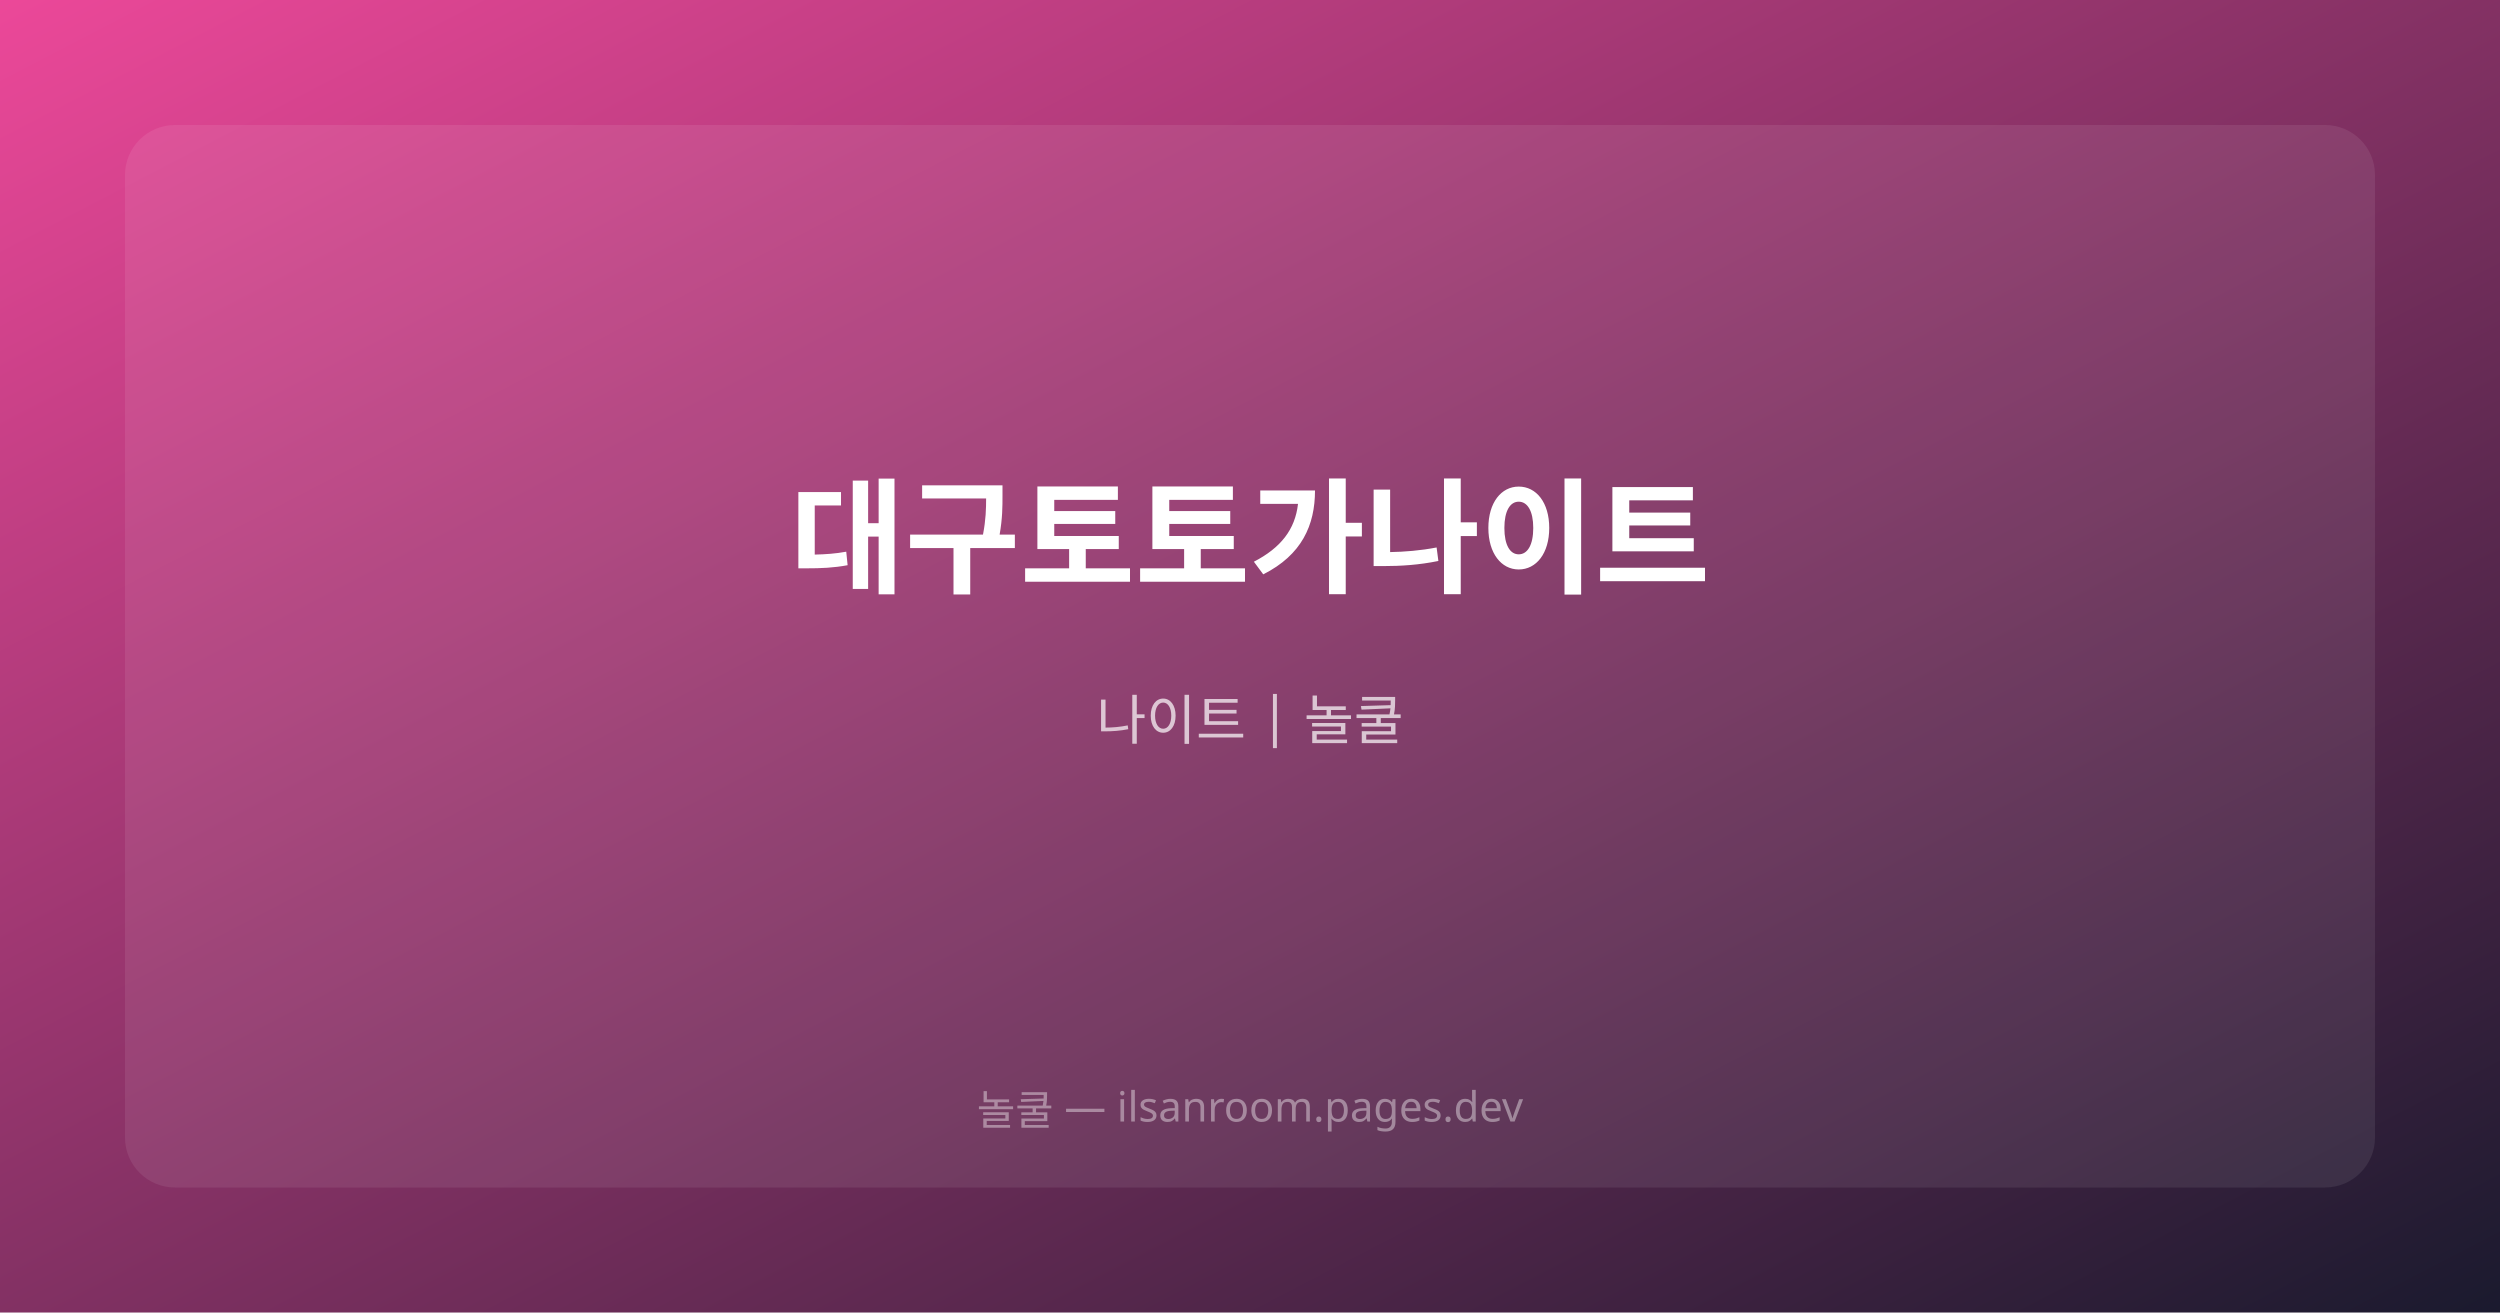
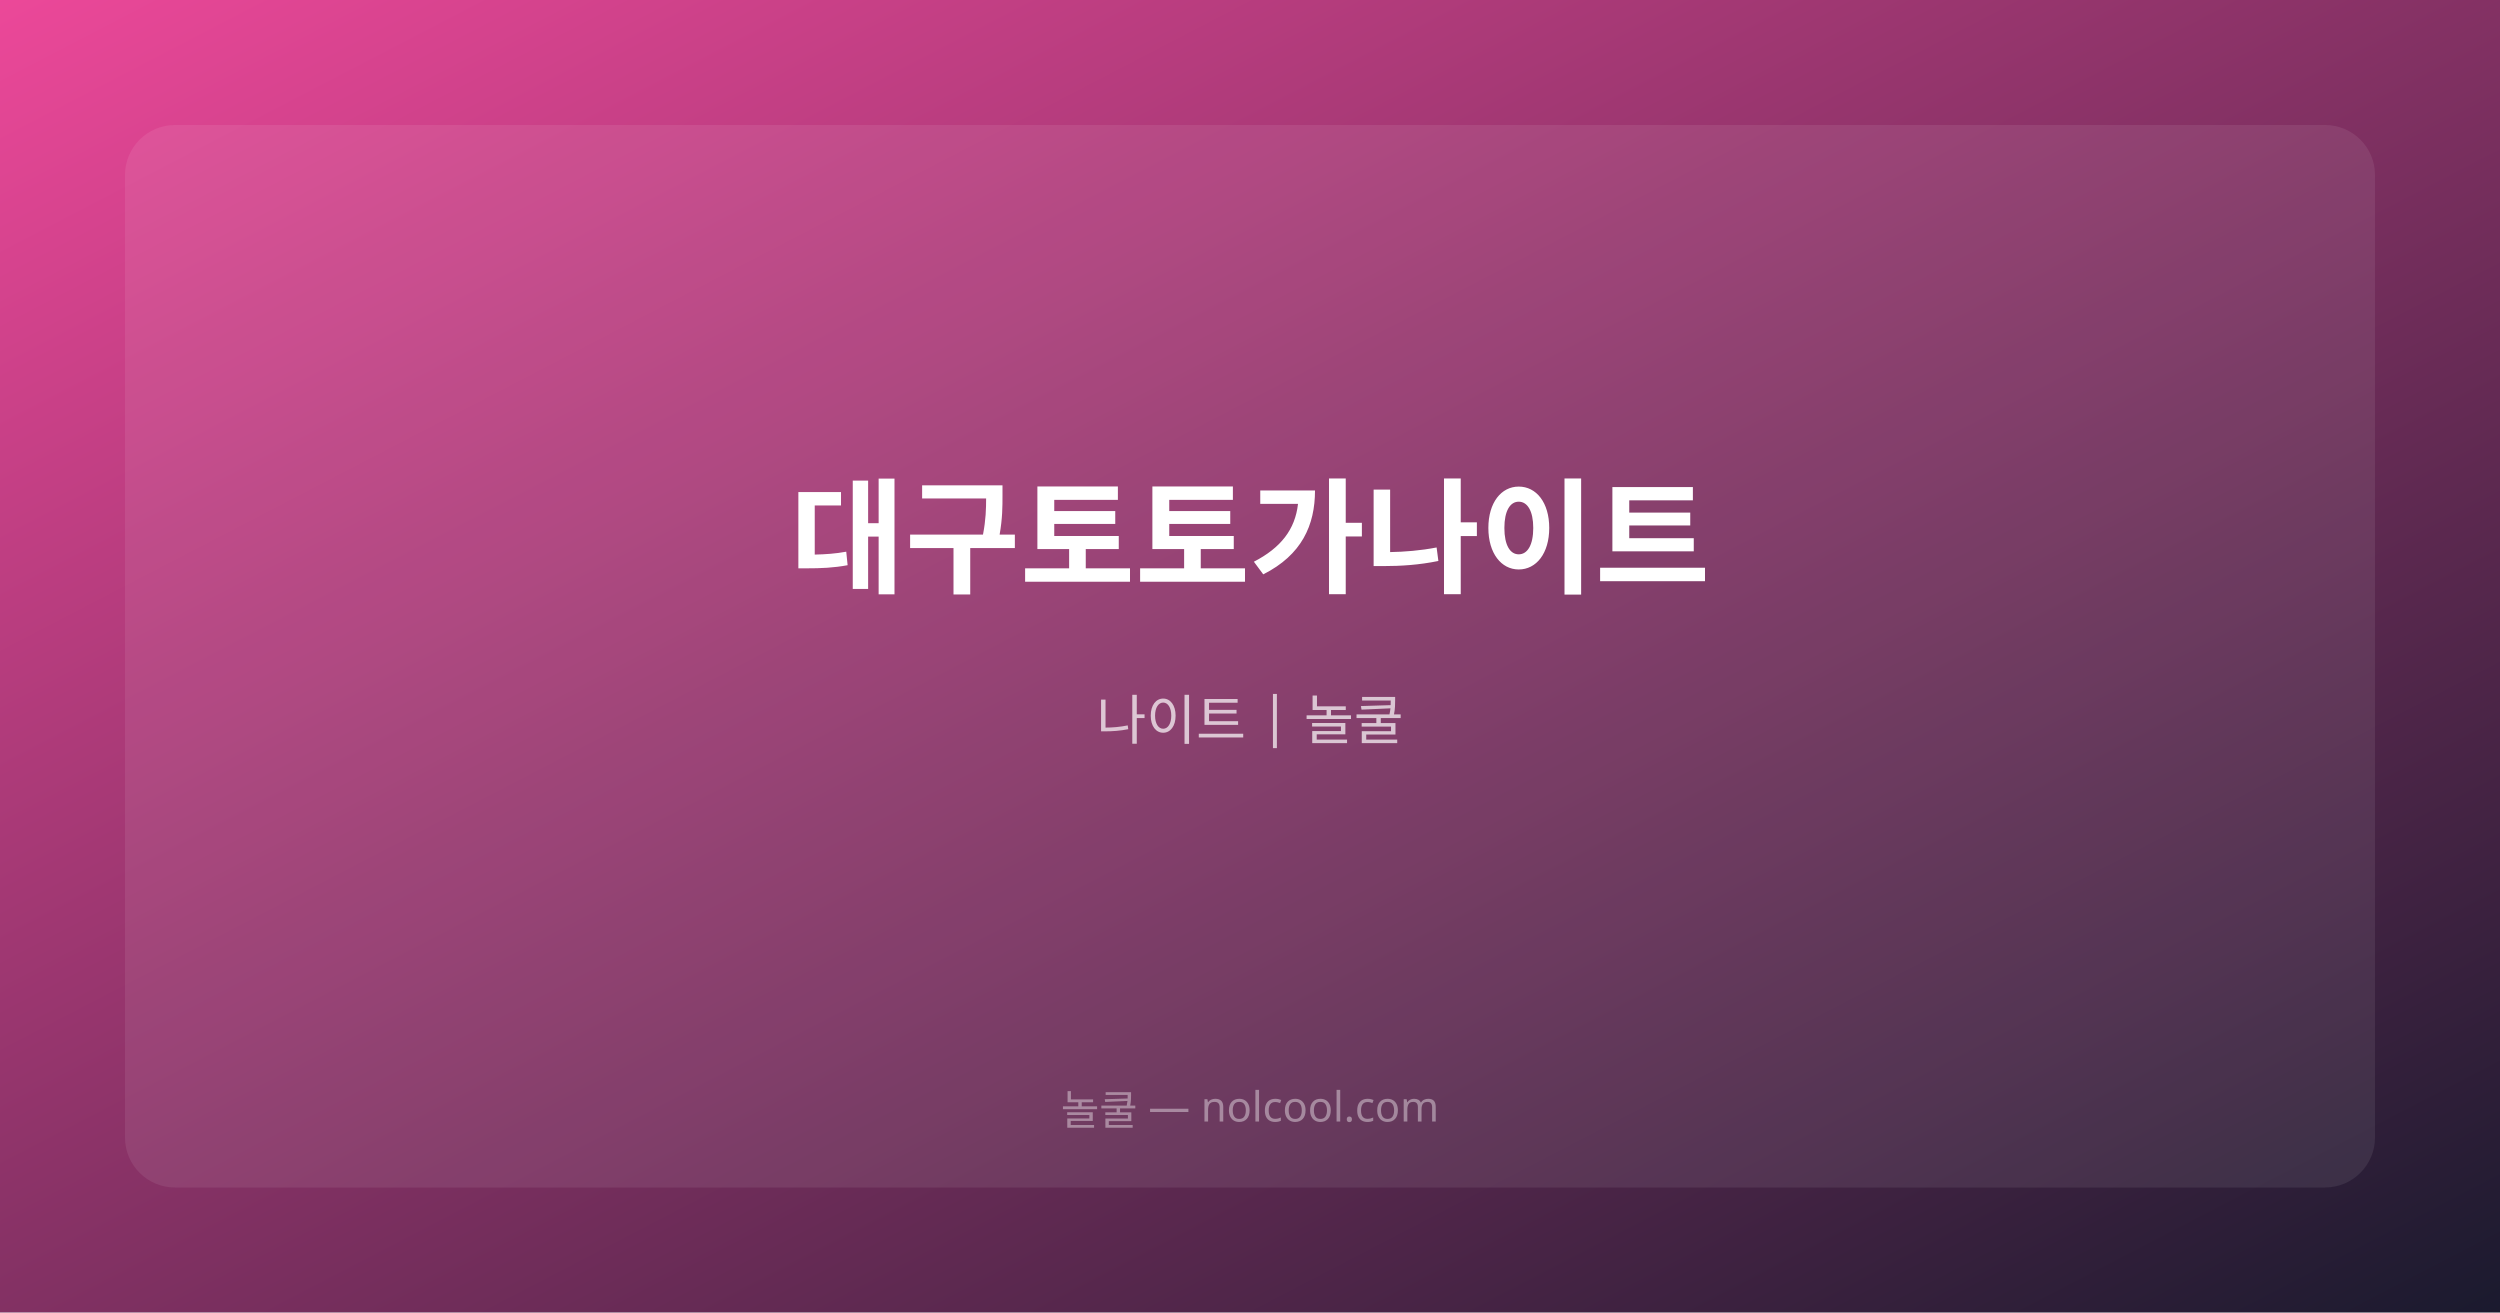
<svg xmlns="http://www.w3.org/2000/svg" width="1200" height="630" viewBox="0 0 1200 630">
  <defs>
    <linearGradient id="bg" x1="0%" y1="0%" x2="100%" y2="100%">
      <stop offset="0%" style="stop-color:#EC4899;stop-opacity:1" />
      <stop offset="100%" style="stop-color:#1a1a2e;stop-opacity:1" />
    </linearGradient>
  </defs>
  <rect width="1200" height="630" fill="url(#bg)" />
  <rect x="60" y="60" width="1080" height="510" rx="24" fill="rgba(255,255,255,0.08)" />
  <text x="600" y="280" text-anchor="middle" font-family="sans-serif" font-size="60" font-weight="bold" fill="white">대구토토가나이트</text>
  <text x="600" y="355" text-anchor="middle" font-family="sans-serif" font-size="26" fill="rgba(255,255,255,0.7)">나이트 | 놀쿨</text>
-   <text x="600" y="540" text-anchor="middle" font-family="sans-serif" font-size="20" fill="rgba(255,255,255,0.4)">놀쿨 — ilsanroom.pages.dev</text>
+   <text x="600" y="540" text-anchor="middle" font-family="sans-serif" font-size="20" fill="rgba(255,255,255,0.4)">놀쿨 — nolcool.com</text>
</svg>
